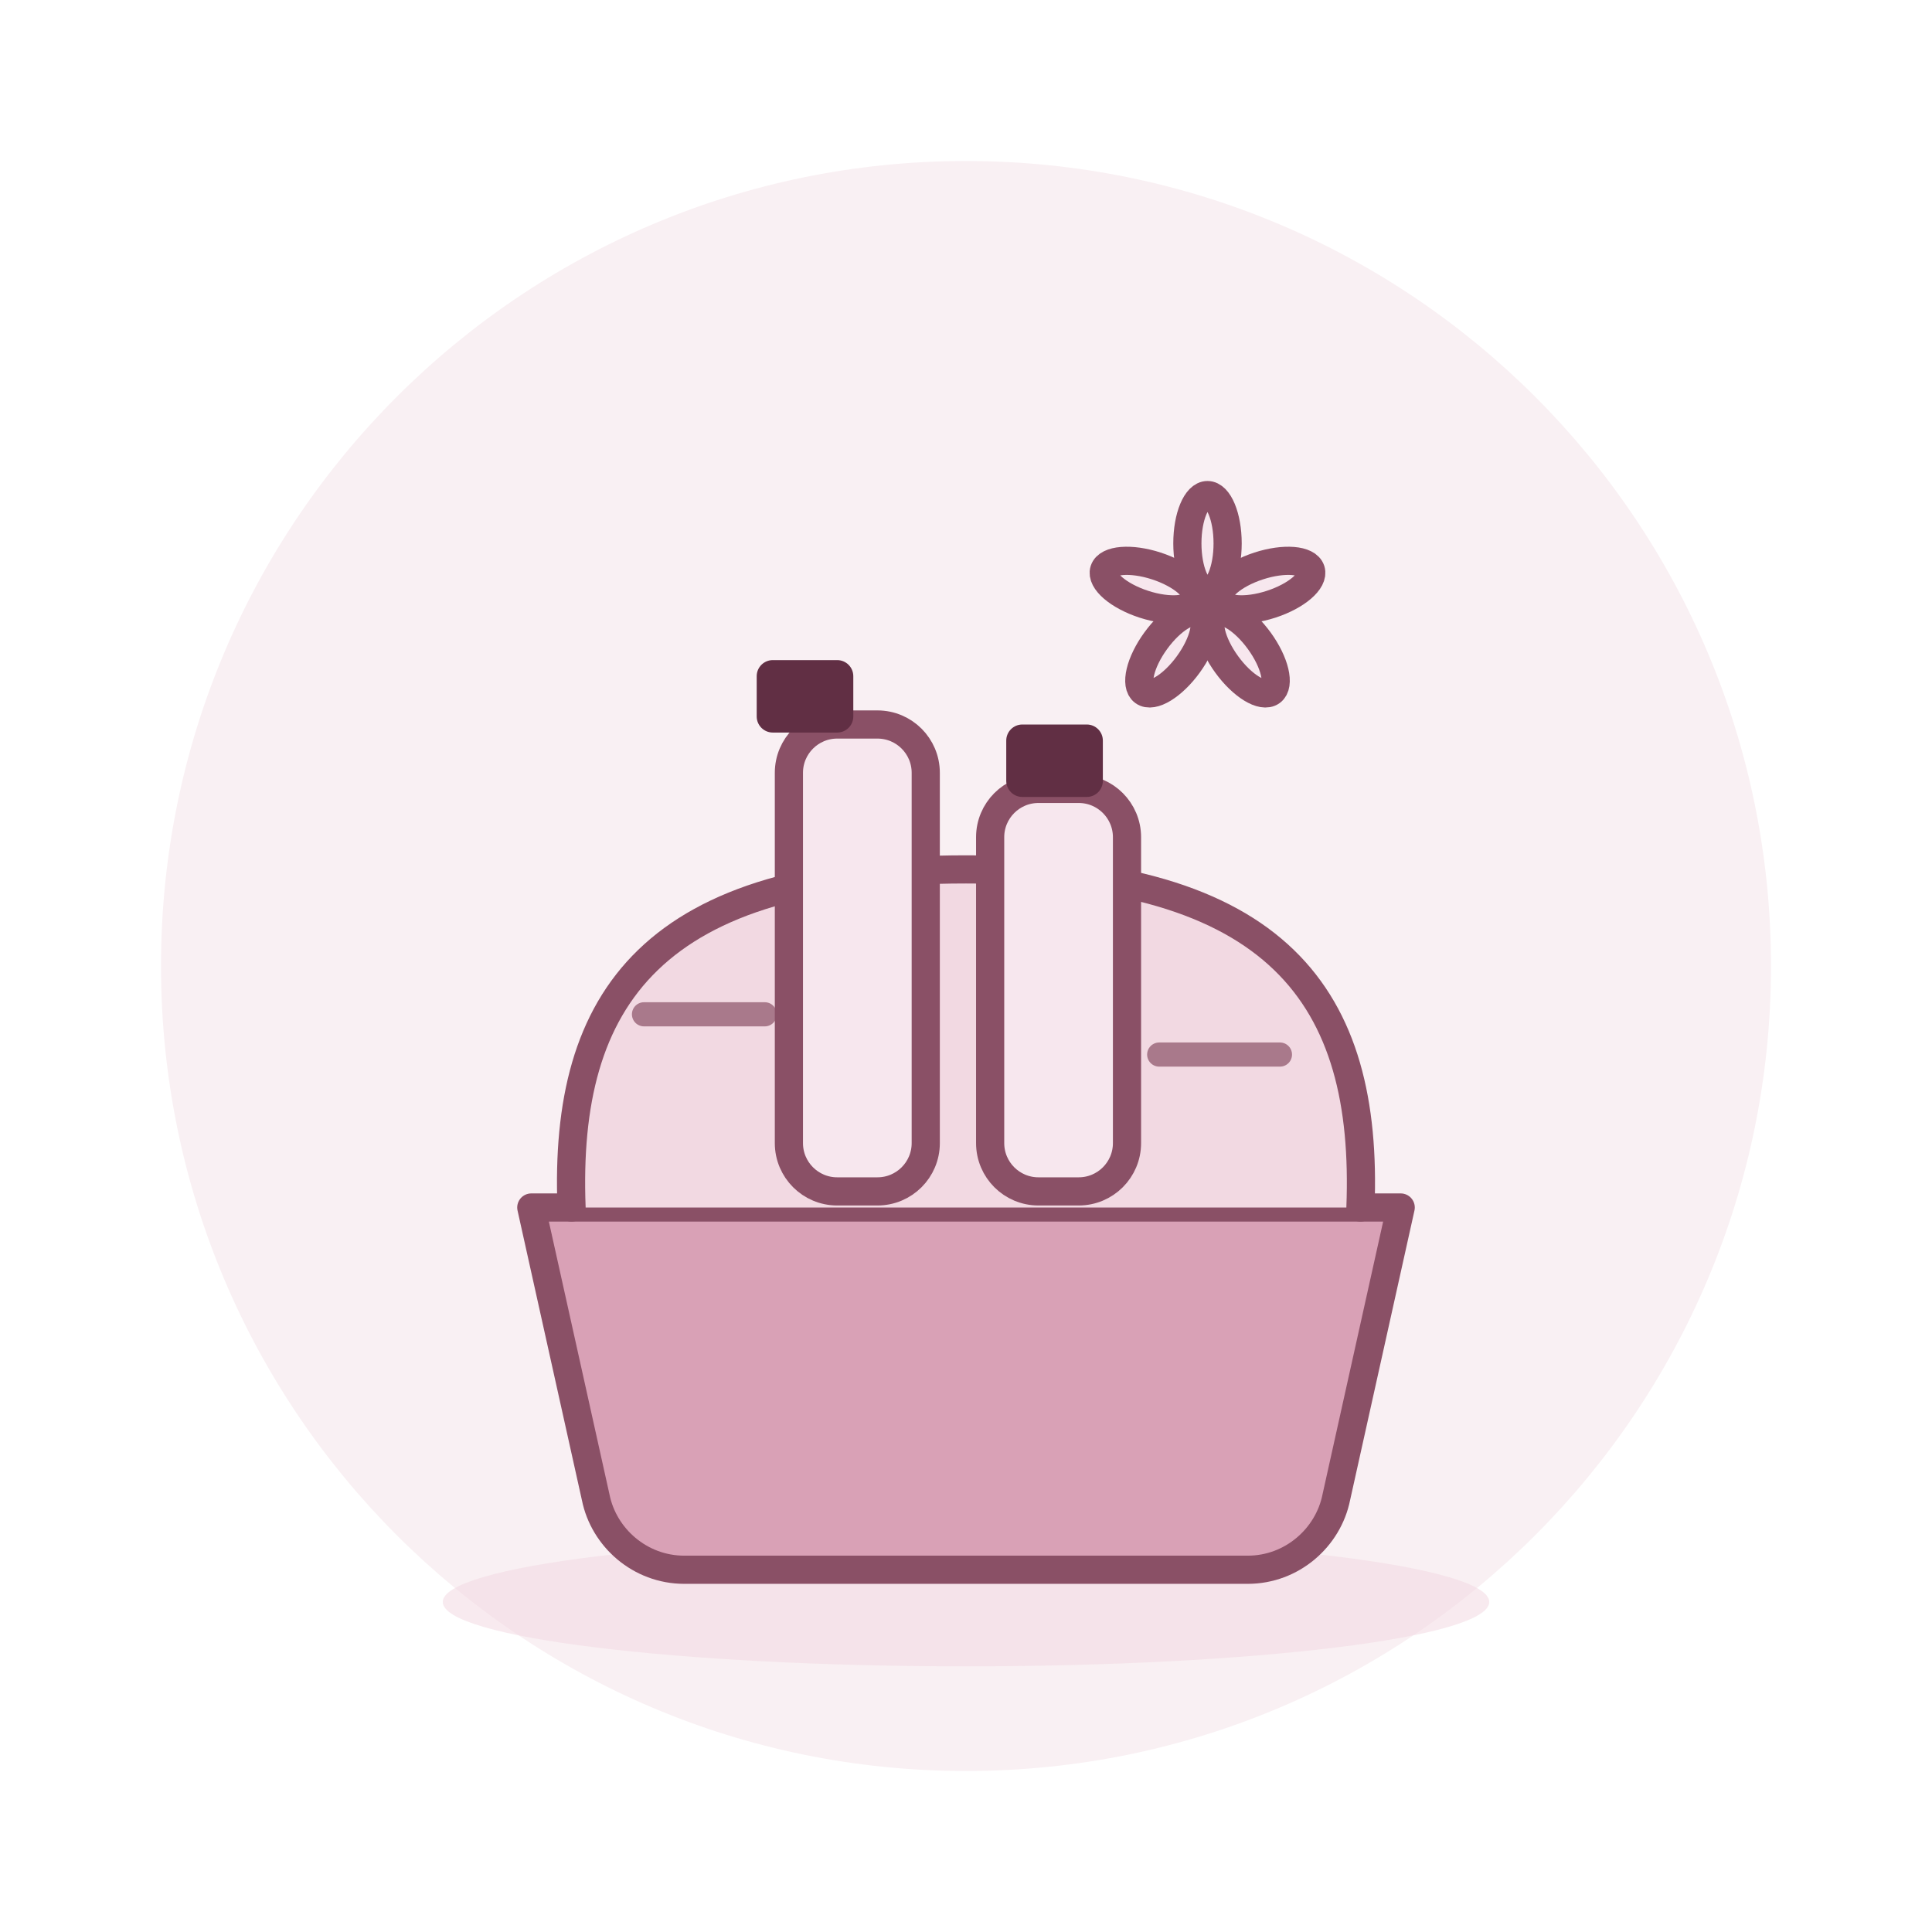
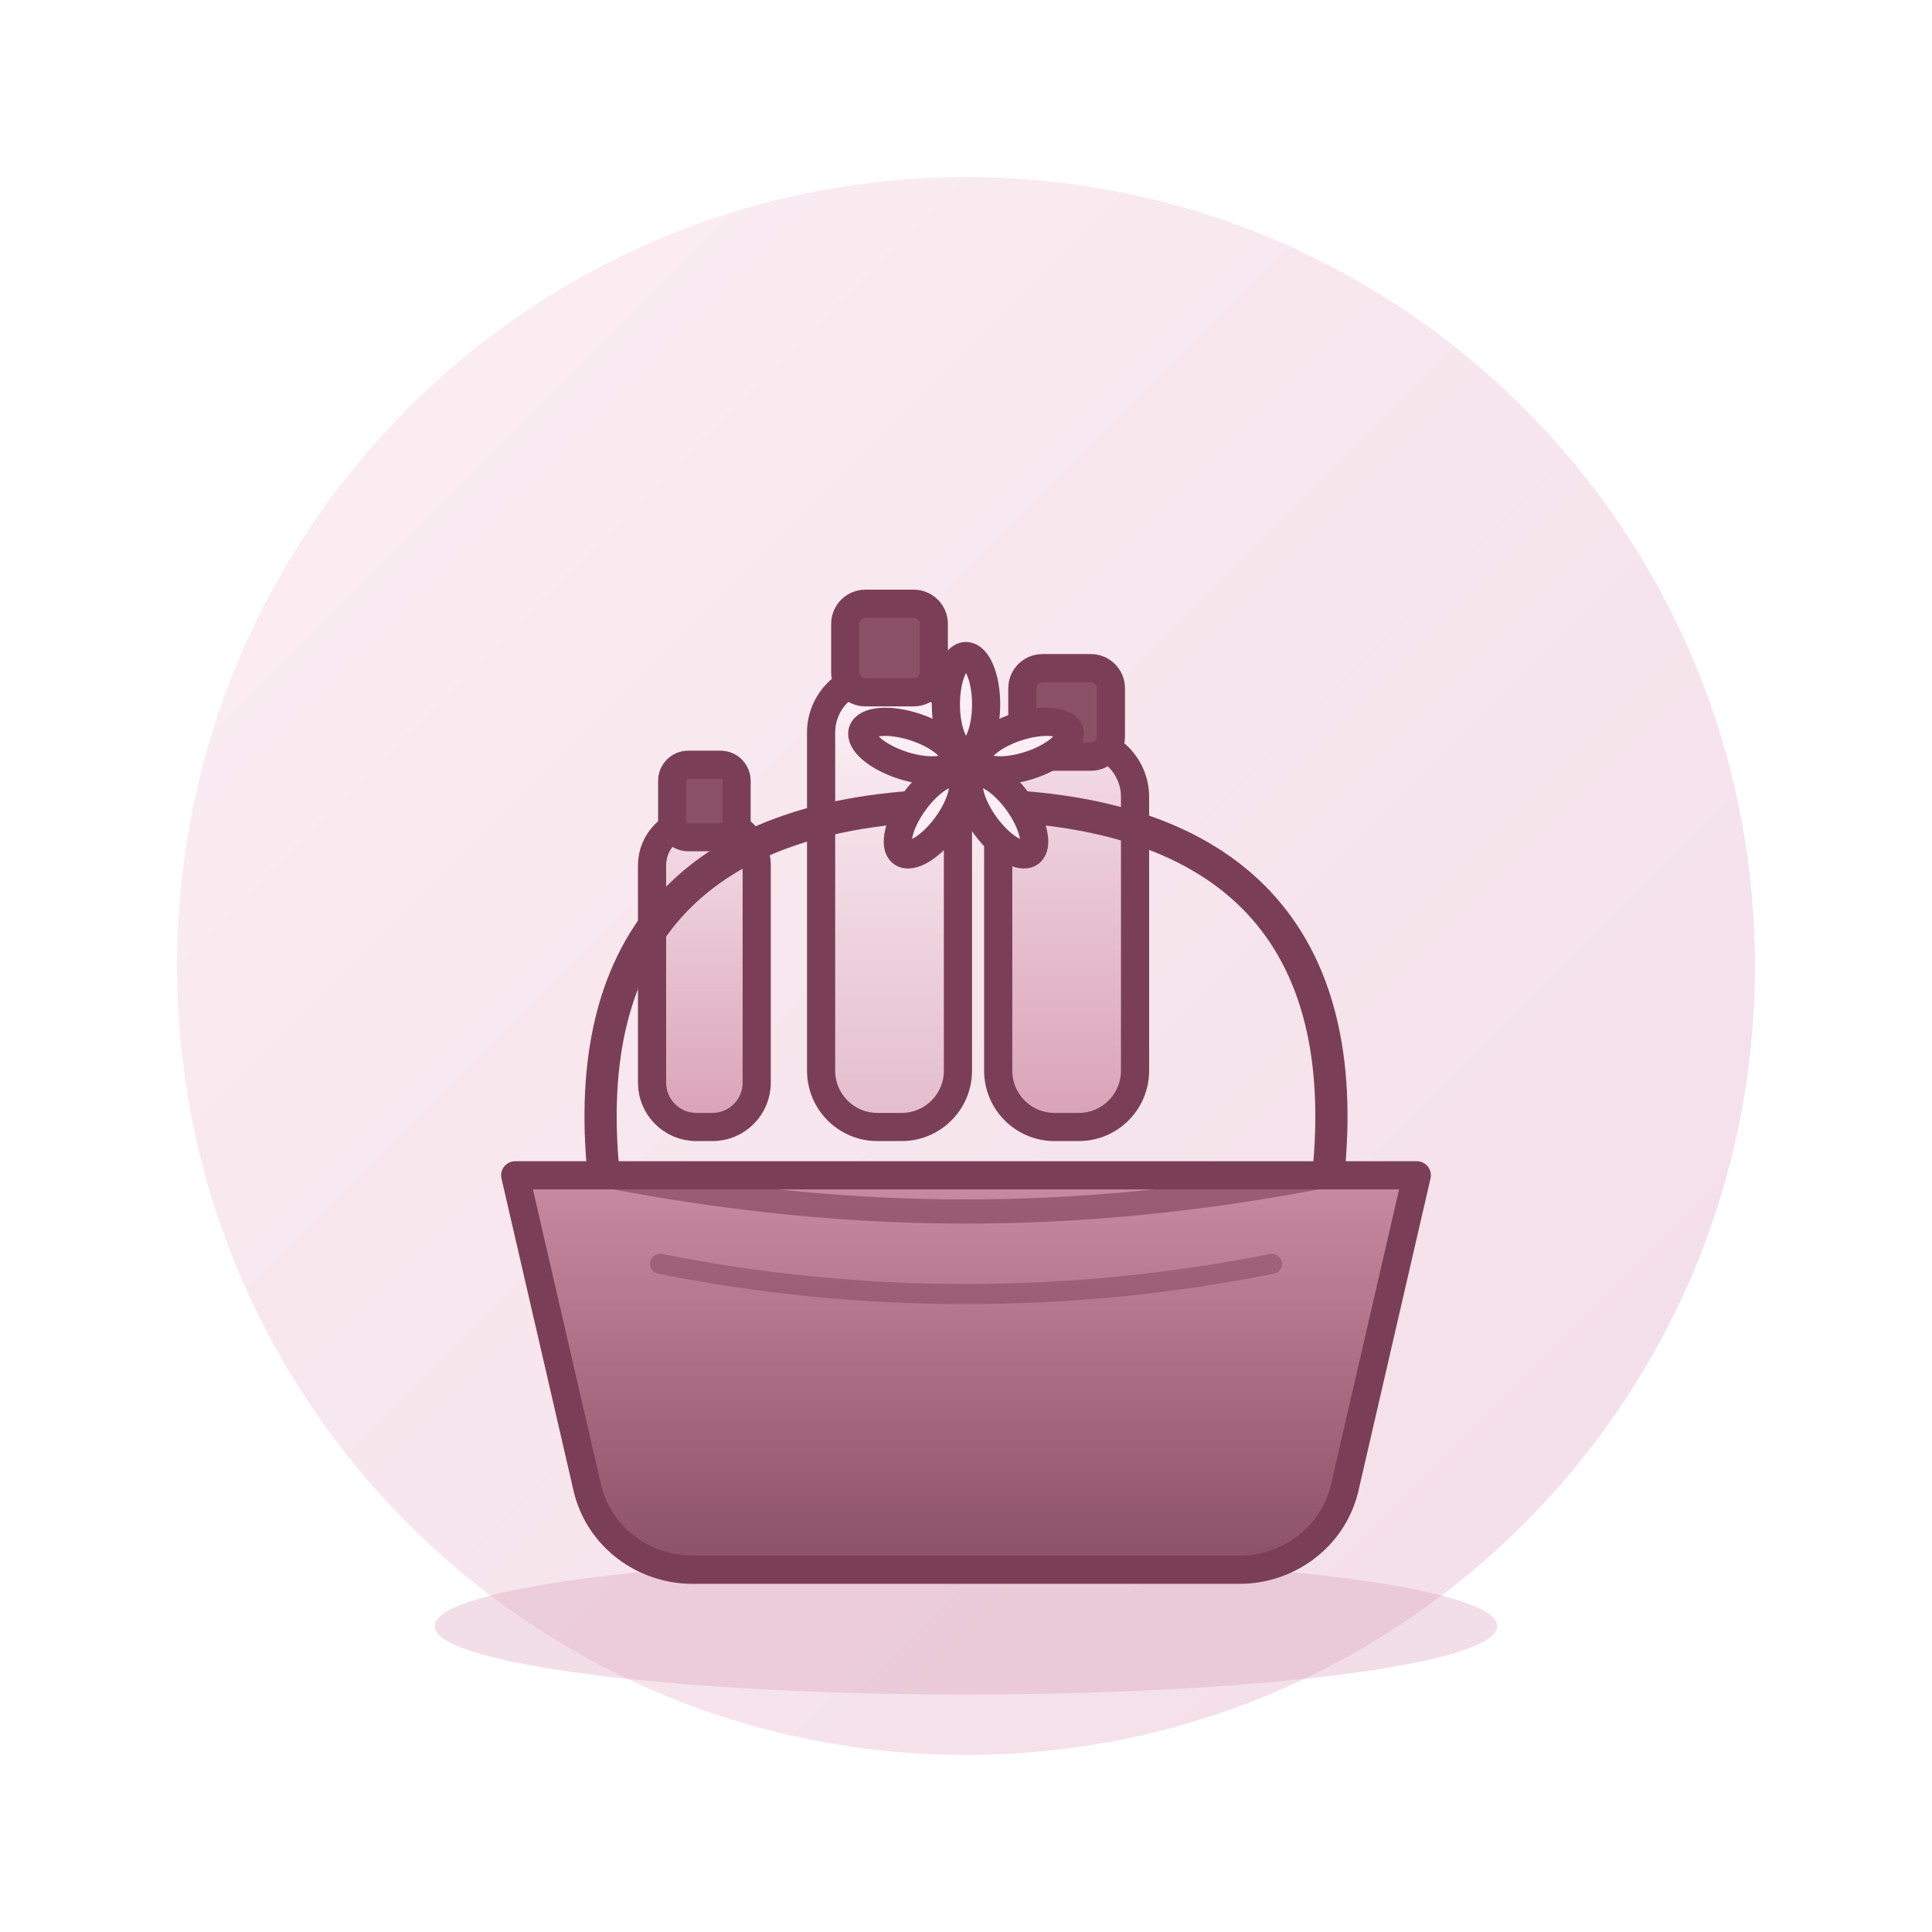
<svg xmlns="http://www.w3.org/2000/svg" viewBox="0 0 480 480">
-   <circle cx="240" cy="240" r="200" fill="#F9F0F3" />
-   <ellipse cx="240" cy="398" rx="130" ry="16" fill="#F2D9E2" opacity="0.55" />
-   <g stroke="#8A5066" stroke-width="7" stroke-linecap="round" stroke-linejoin="round">
-     <path d="M132 300 h216 l-16 72 c-2 10-11 18-22 18 H170 c-11 0-20-8-22-18 Z" fill="#D9A1B6" />
-     <path d="M142 300 c-2-52 20-84 98-84 s100 32 98 84" fill="#F2D9E2" />
-     <rect x="196" y="180" width="34" height="116" rx="12" fill="#F7E7EE" />
-     <rect x="246" y="196" width="34" height="100" rx="12" fill="#F7E7EE" />
-     <rect x="188" y="164" width="24" height="18" rx="4" fill="#612F44" stroke="none" />
-     <rect x="250" y="180" width="24" height="18" rx="4" fill="#612F44" stroke="none" />
-     <path d="M160 252 h30 M288 262 h30" stroke-width="6" opacity="0.7" />
-     <g transform="translate(300 150)">
-       <circle r="6" fill="#D9A1B6" />
-       <ellipse rx="5" ry="12" transform="rotate(0) translate(0 -15)" fill="#F7E7EE" />
-       <ellipse rx="5" ry="12" transform="rotate(72) translate(0 -15)" fill="#F7E7EE" />
-       <ellipse rx="5" ry="12" transform="rotate(144) translate(0 -15)" fill="#F7E7EE" />
-       <ellipse rx="5" ry="12" transform="rotate(216) translate(0 -15)" fill="#F7E7EE" />
-       <ellipse rx="5" ry="12" transform="rotate(288) translate(0 -15)" fill="#F7E7EE" />
+   <defs>
+     <linearGradient id="bg" x1="0" y1="0" x2="1" y2="1">
+       <stop offset="0" stop-color="#FBEFF3" />
+       <stop offset="1" stop-color="#F3DDE7" />
+     </linearGradient>
+     <linearGradient id="basket" x1="0" y1="0" x2="0" y2="1">
+       <stop offset="0" stop-color="#C98BA2" />
+       <stop offset="1" stop-color="#8A5066" />
+     </linearGradient>
+     <linearGradient id="b1" x1="0" y1="0" x2="0" y2="1">
+       <stop offset="0" stop-color="#FDF3F7" />
+       <stop offset="1" stop-color="#E3BCCB" />
+     </linearGradient>
+     <linearGradient id="b2" x1="0" y1="0" x2="0" y2="1">
+       <stop offset="0" stop-color="#F3DDE7" />
+       <stop offset="1" stop-color="#D9A1B6" />
+     </linearGradient>
+   </defs>
+   <circle cx="240" cy="240" r="196" fill="url(#bg)" />
+   <ellipse cx="240" cy="404" rx="132" ry="17" fill="#D9A1B6" opacity="0.35" />
+   <g stroke="#7A3F56" stroke-width="7" stroke-linecap="round" stroke-linejoin="round">
+     <rect x="204" y="168" width="34" height="112" rx="14" fill="url(#b1)" />
+     <rect x="210" y="150" width="22" height="22" rx="5" fill="#8A5066" />
+     <rect x="248" y="184" width="34" height="96" rx="14" fill="url(#b2)" />
+     <rect x="254" y="166" width="22" height="22" rx="5" fill="#8A5066" />
+     <rect x="162" y="204" width="26" height="76" rx="11" fill="url(#b2)" />
+     <rect x="167" y="190" width="16" height="18" rx="4" fill="#8A5066" />
+     <path d="M150 292 c-6-58 22-92 90-92 s96 34 90 92" fill="none" stroke-width="8" />
+     <path d="M128 292 h224 l-18 78 c-3 12-14 20-26 20 H172 c-12 0-23-8-26-20 Z" fill="url(#basket)" />
+     <path d="M150 292 c62 12 118 12 180 0" stroke="#7A3F56" stroke-width="6" fill="none" opacity="0.6" />
+     <path d="M164 314 c50 10 102 10 152 0" stroke="#7A3F56" stroke-width="5" fill="none" opacity="0.45" />
+     <g transform="translate(240 190)">
+       <circle r="6" fill="#C98BA2" stroke="none" />
+       <ellipse rx="5" ry="12" transform="rotate(0) translate(0 -15)" fill="#FBEFF3" />
+       <ellipse rx="5" ry="12" transform="rotate(72) translate(0 -15)" fill="#FBEFF3" />
+       <ellipse rx="5" ry="12" transform="rotate(144) translate(0 -15)" fill="#FBEFF3" />
+       <ellipse rx="5" ry="12" transform="rotate(216) translate(0 -15)" fill="#FBEFF3" />
+       <ellipse rx="5" ry="12" transform="rotate(288) translate(0 -15)" fill="#FBEFF3" />
    </g>
  </g>
</svg>
